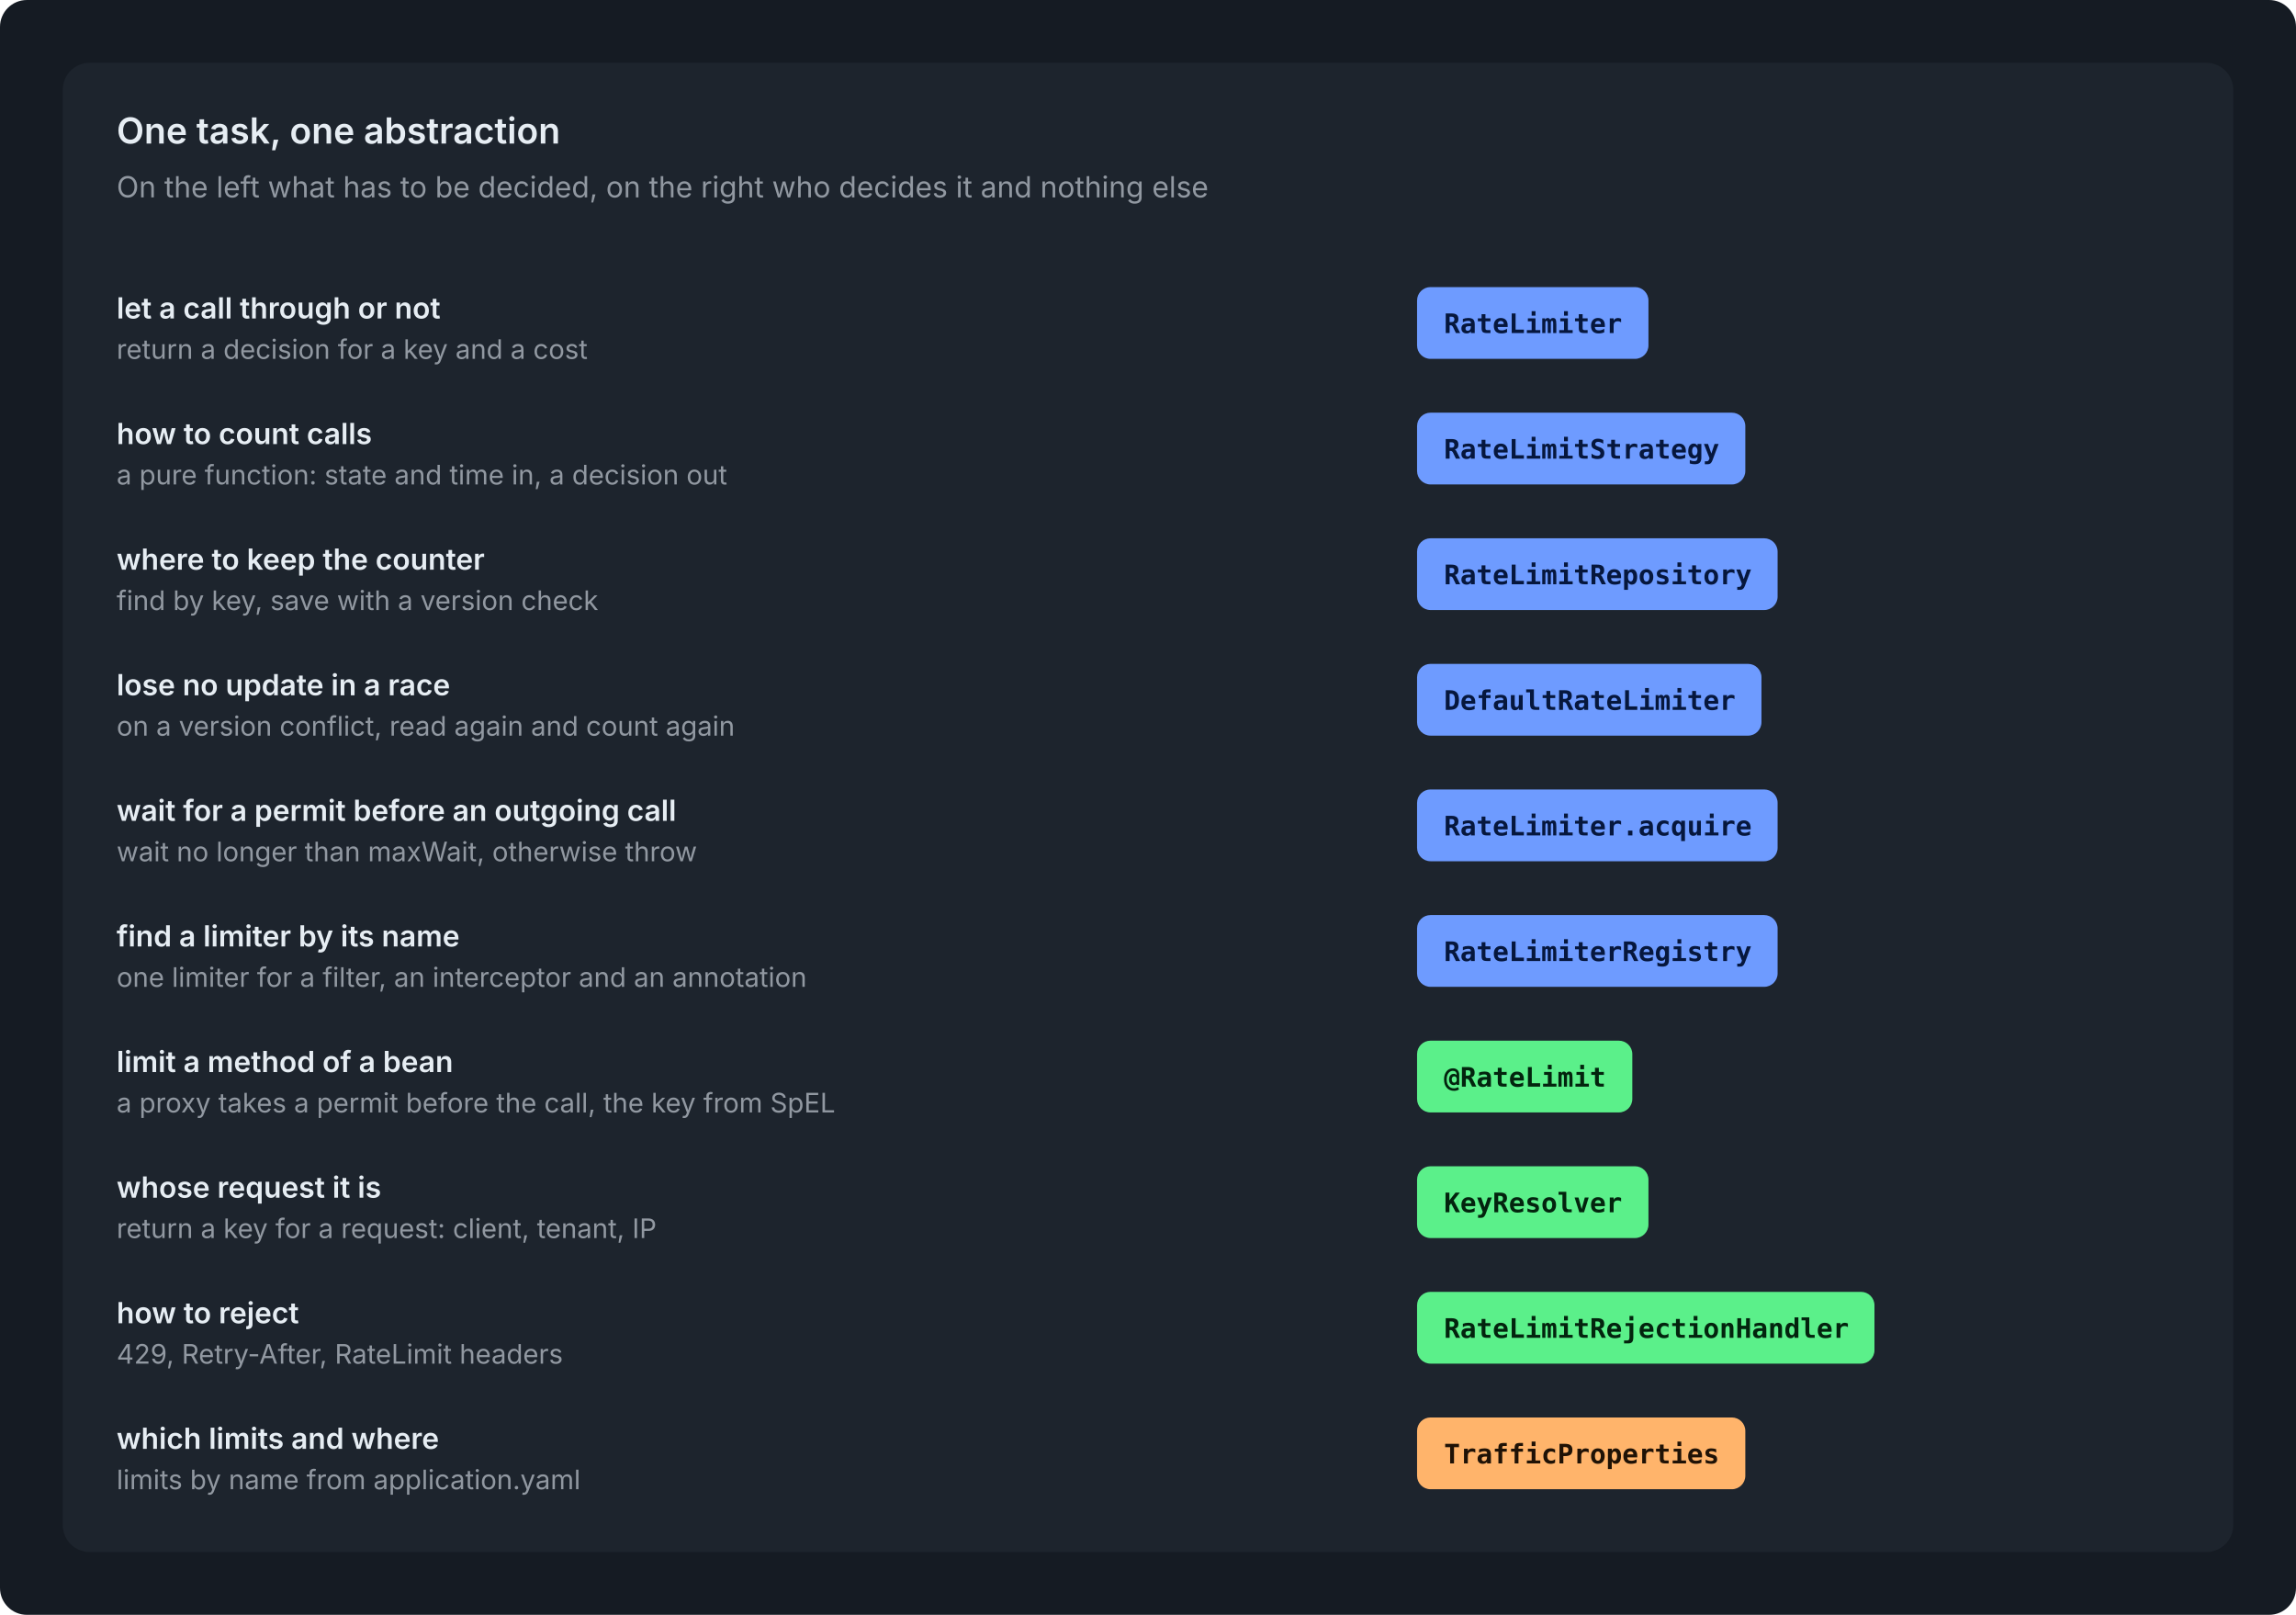
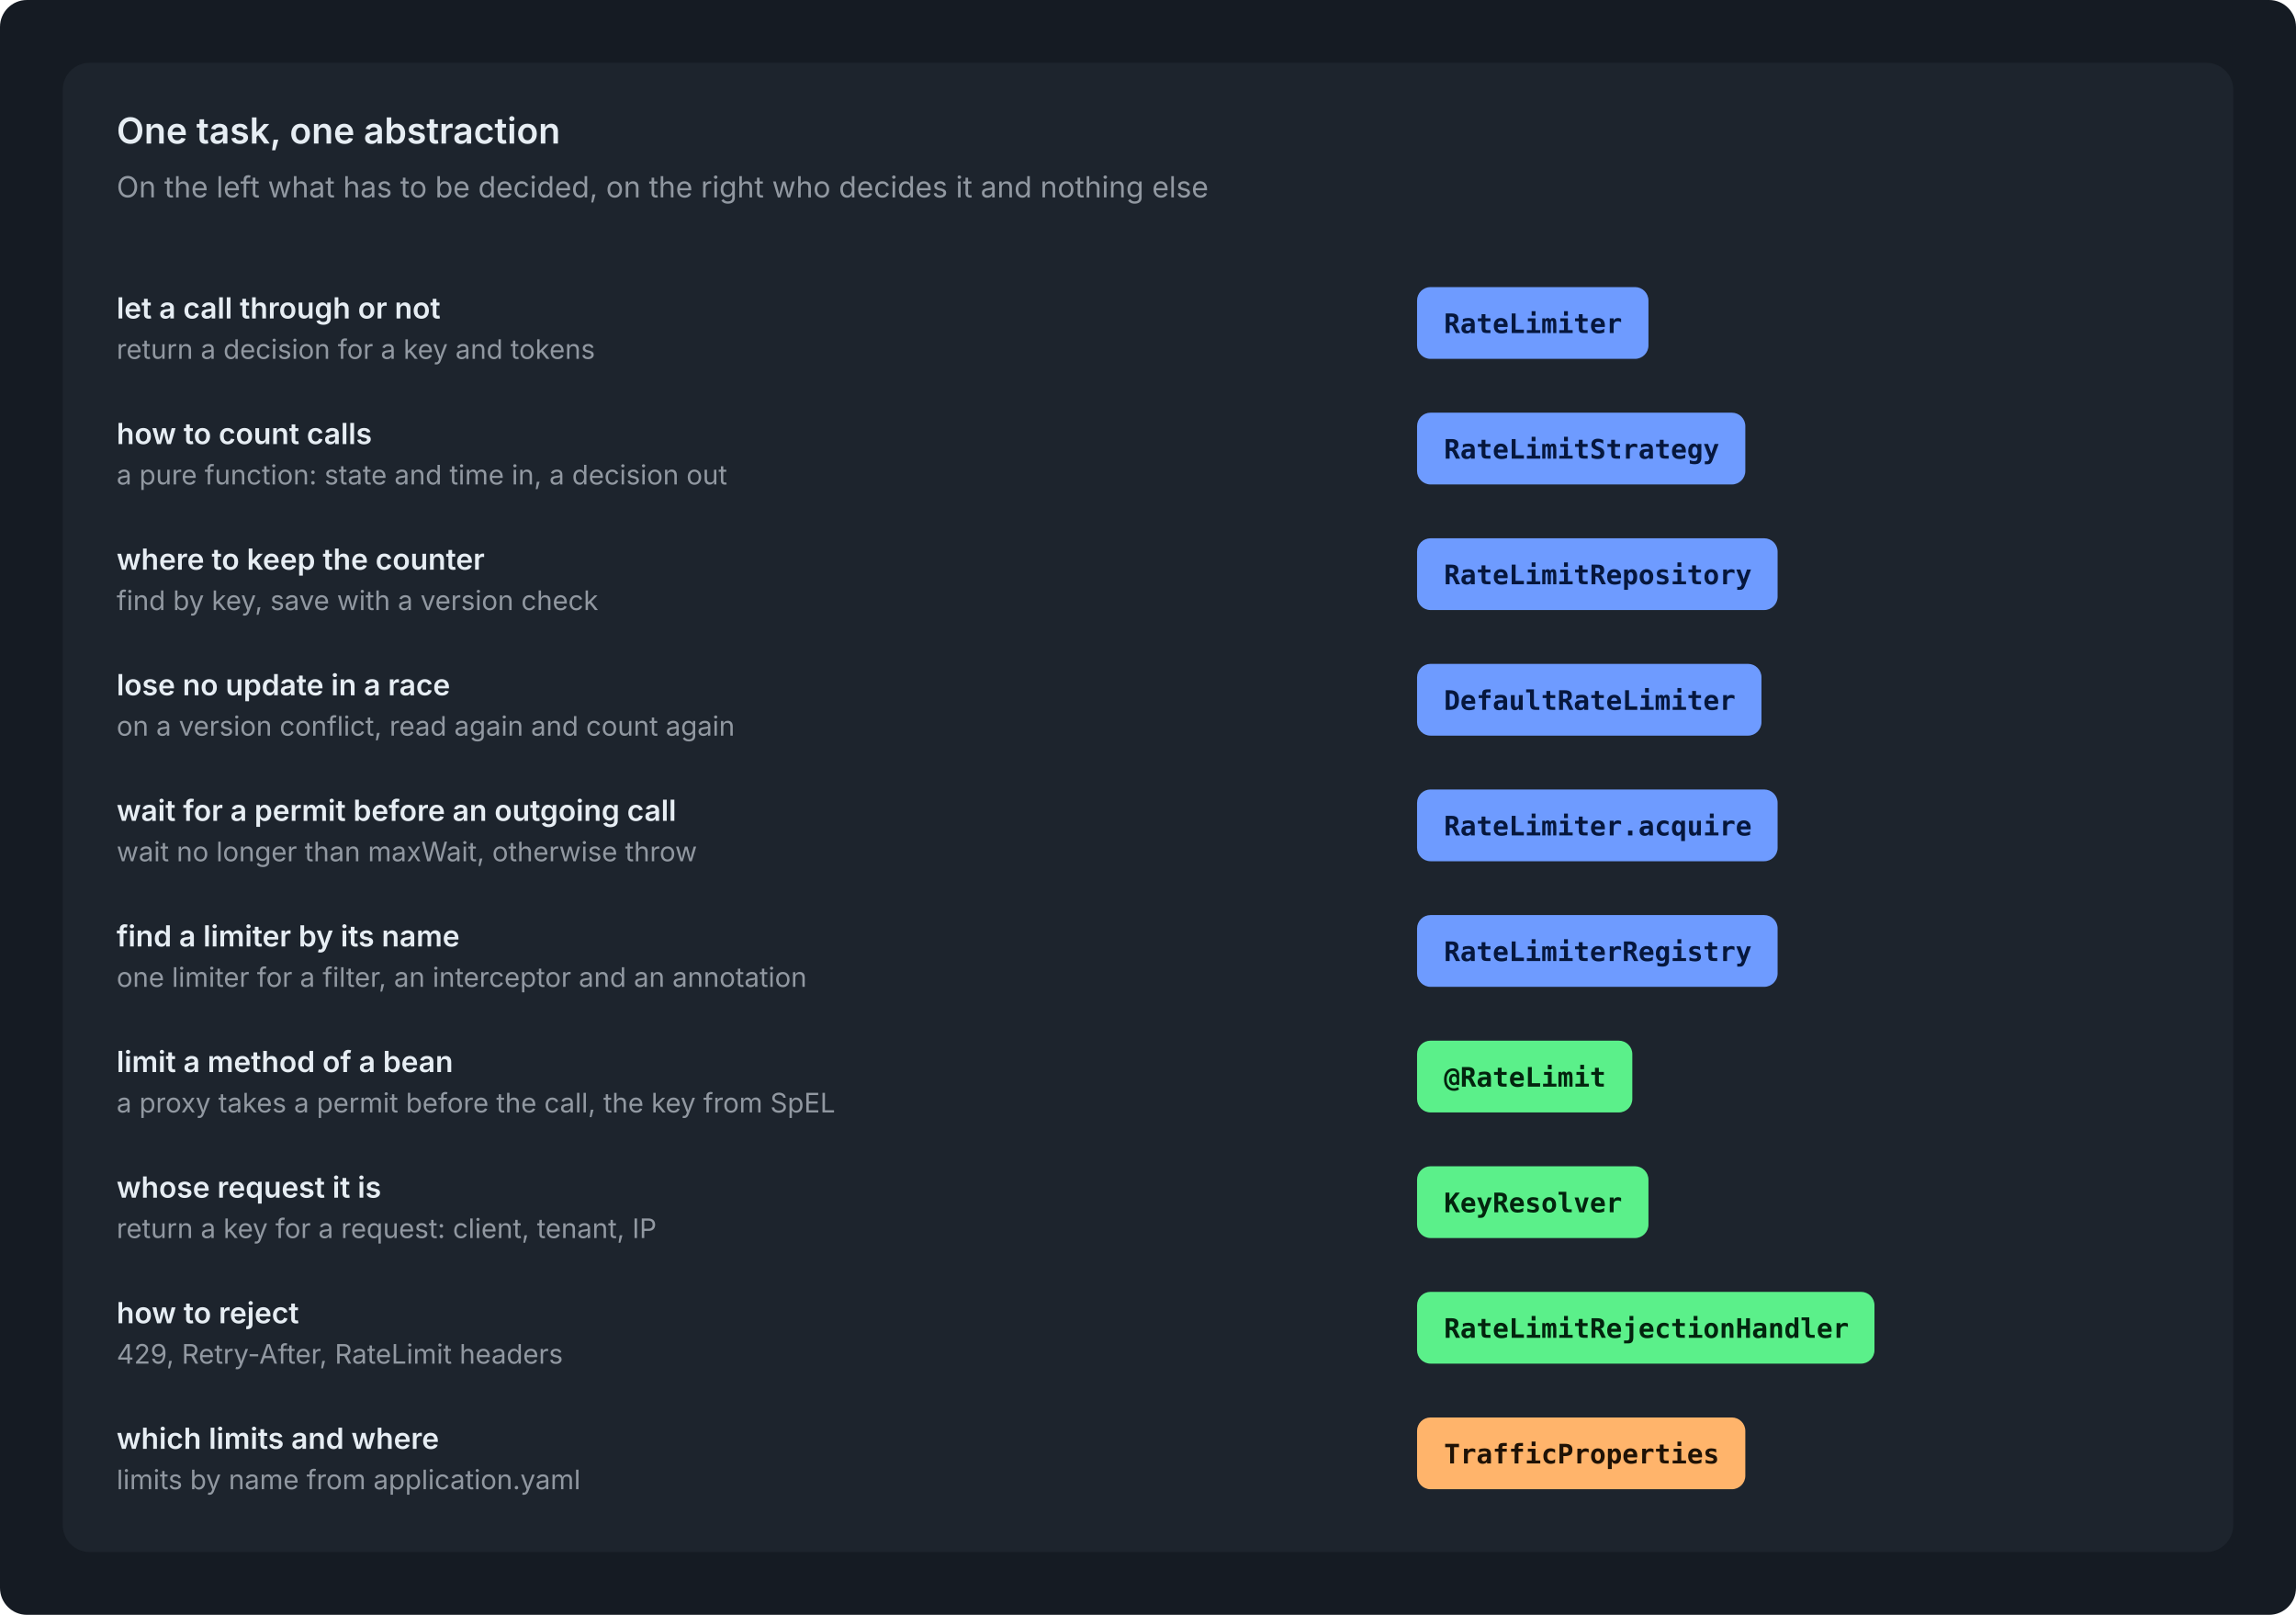
<svg xmlns="http://www.w3.org/2000/svg" viewBox="0 0 1024 720" width="1024" height="720" role="img">
  <rect width="1024" height="720" rx="12" fill="#151B23" />
  <g transform="translate(12,12)">
    <rect x="16" y="16" width="968" height="664" rx="12" fill="#1D242D" />
    <text x="40.0" y="52.0" font-family="-apple-system, BlinkMacSystemFont, 'Segoe UI', Inter, Helvetica, Arial, sans-serif" font-size="16" font-weight="600" fill="#E6EDF3" text-anchor="start">One task, one abstraction</text>
    <text x="40.0" y="76.0" font-family="-apple-system, BlinkMacSystemFont, 'Segoe UI', Inter, Helvetica, Arial, sans-serif" font-size="13" font-weight="400" fill="#9198A1" text-anchor="start">On the left what has to be decided, on the right who decides it and nothing else</text>
    <text x="40.0" y="130.0" font-family="-apple-system, BlinkMacSystemFont, 'Segoe UI', Inter, Helvetica, Arial, sans-serif" font-size="13" font-weight="600" fill="#E6EDF3" text-anchor="start">let a call through or not</text>
-     <text x="40.0" y="148.0" font-family="-apple-system, BlinkMacSystemFont, 'Segoe UI', Inter, Helvetica, Arial, sans-serif" font-size="12" font-weight="400" fill="#9198A1" text-anchor="start">return a decision for a key and a cost</text>
+     <text x="40.0" y="148.0" font-family="-apple-system, BlinkMacSystemFont, 'Segoe UI', Inter, Helvetica, Arial, sans-serif" font-size="12" font-weight="400" fill="#9198A1" text-anchor="start">return a decision for a key and tokens</text>
    <rect x="620.0" y="116.0" width="103.2" height="32.0" rx="6" fill="#6E9BFF" />
    <text x="632.0" y="136.5" font-family="ui-monospace, SFMono-Regular, 'SF Mono', Menlo, Consolas, monospace" font-size="12" font-weight="600" fill="#06173D" text-anchor="start">RateLimiter</text>
    <text x="40.0" y="186.0" font-family="-apple-system, BlinkMacSystemFont, 'Segoe UI', Inter, Helvetica, Arial, sans-serif" font-size="13" font-weight="600" fill="#E6EDF3" text-anchor="start">how to count calls</text>
    <text x="40.0" y="204.0" font-family="-apple-system, BlinkMacSystemFont, 'Segoe UI', Inter, Helvetica, Arial, sans-serif" font-size="12" font-weight="400" fill="#9198A1" text-anchor="start">a pure function: state and time in, a decision out</text>
    <rect x="620.0" y="172.0" width="146.4" height="32.0" rx="6" fill="#6E9BFF" />
    <text x="632.0" y="192.5" font-family="ui-monospace, SFMono-Regular, 'SF Mono', Menlo, Consolas, monospace" font-size="12" font-weight="600" fill="#06173D" text-anchor="start">RateLimitStrategy</text>
    <text x="40.0" y="242.0" font-family="-apple-system, BlinkMacSystemFont, 'Segoe UI', Inter, Helvetica, Arial, sans-serif" font-size="13" font-weight="600" fill="#E6EDF3" text-anchor="start">where to keep the counter</text>
    <text x="40.0" y="260.0" font-family="-apple-system, BlinkMacSystemFont, 'Segoe UI', Inter, Helvetica, Arial, sans-serif" font-size="12" font-weight="400" fill="#9198A1" text-anchor="start">find by key, save with a version check</text>
    <rect x="620.0" y="228.0" width="160.8" height="32.0" rx="6" fill="#6E9BFF" />
    <text x="632.0" y="248.5" font-family="ui-monospace, SFMono-Regular, 'SF Mono', Menlo, Consolas, monospace" font-size="12" font-weight="600" fill="#06173D" text-anchor="start">RateLimitRepository</text>
    <text x="40.0" y="298.0" font-family="-apple-system, BlinkMacSystemFont, 'Segoe UI', Inter, Helvetica, Arial, sans-serif" font-size="13" font-weight="600" fill="#E6EDF3" text-anchor="start">lose no update in a race</text>
    <text x="40.0" y="316.0" font-family="-apple-system, BlinkMacSystemFont, 'Segoe UI', Inter, Helvetica, Arial, sans-serif" font-size="12" font-weight="400" fill="#9198A1" text-anchor="start">on a version conflict, read again and count again</text>
    <rect x="620.0" y="284.0" width="153.6" height="32.0" rx="6" fill="#6E9BFF" />
    <text x="632.0" y="304.5" font-family="ui-monospace, SFMono-Regular, 'SF Mono', Menlo, Consolas, monospace" font-size="12" font-weight="600" fill="#06173D" text-anchor="start">DefaultRateLimiter</text>
    <text x="40.0" y="354.0" font-family="-apple-system, BlinkMacSystemFont, 'Segoe UI', Inter, Helvetica, Arial, sans-serif" font-size="13" font-weight="600" fill="#E6EDF3" text-anchor="start">wait for a permit before an outgoing call</text>
    <text x="40.0" y="372.0" font-family="-apple-system, BlinkMacSystemFont, 'Segoe UI', Inter, Helvetica, Arial, sans-serif" font-size="12" font-weight="400" fill="#9198A1" text-anchor="start">wait no longer than maxWait, otherwise throw</text>
    <rect x="620.0" y="340.0" width="160.8" height="32.0" rx="6" fill="#6E9BFF" />
    <text x="632.0" y="360.5" font-family="ui-monospace, SFMono-Regular, 'SF Mono', Menlo, Consolas, monospace" font-size="12" font-weight="600" fill="#06173D" text-anchor="start">RateLimiter.acquire</text>
    <text x="40.0" y="410.0" font-family="-apple-system, BlinkMacSystemFont, 'Segoe UI', Inter, Helvetica, Arial, sans-serif" font-size="13" font-weight="600" fill="#E6EDF3" text-anchor="start">find a limiter by its name</text>
    <text x="40.0" y="428.0" font-family="-apple-system, BlinkMacSystemFont, 'Segoe UI', Inter, Helvetica, Arial, sans-serif" font-size="12" font-weight="400" fill="#9198A1" text-anchor="start">one limiter for a filter, an interceptor and an annotation</text>
    <rect x="620.0" y="396.0" width="160.8" height="32.0" rx="6" fill="#6E9BFF" />
    <text x="632.0" y="416.5" font-family="ui-monospace, SFMono-Regular, 'SF Mono', Menlo, Consolas, monospace" font-size="12" font-weight="600" fill="#06173D" text-anchor="start">RateLimiterRegistry</text>
    <text x="40.0" y="466.0" font-family="-apple-system, BlinkMacSystemFont, 'Segoe UI', Inter, Helvetica, Arial, sans-serif" font-size="13" font-weight="600" fill="#E6EDF3" text-anchor="start">limit a method of a bean</text>
    <text x="40.0" y="484.0" font-family="-apple-system, BlinkMacSystemFont, 'Segoe UI', Inter, Helvetica, Arial, sans-serif" font-size="12" font-weight="400" fill="#9198A1" text-anchor="start">a proxy takes a permit before the call, the key from SpEL</text>
    <rect x="620.0" y="452.0" width="96.0" height="32.0" rx="6" fill="#5BF08A" />
    <text x="632.0" y="472.5" font-family="ui-monospace, SFMono-Regular, 'SF Mono', Menlo, Consolas, monospace" font-size="12" font-weight="600" fill="#03240E" text-anchor="start">@RateLimit</text>
    <text x="40.0" y="522.0" font-family="-apple-system, BlinkMacSystemFont, 'Segoe UI', Inter, Helvetica, Arial, sans-serif" font-size="13" font-weight="600" fill="#E6EDF3" text-anchor="start">whose request it is</text>
    <text x="40.0" y="540.0" font-family="-apple-system, BlinkMacSystemFont, 'Segoe UI', Inter, Helvetica, Arial, sans-serif" font-size="12" font-weight="400" fill="#9198A1" text-anchor="start">return a key for a request: client, tenant, IP</text>
    <rect x="620.0" y="508.0" width="103.2" height="32.0" rx="6" fill="#5BF08A" />
    <text x="632.0" y="528.5" font-family="ui-monospace, SFMono-Regular, 'SF Mono', Menlo, Consolas, monospace" font-size="12" font-weight="600" fill="#03240E" text-anchor="start">KeyResolver</text>
    <text x="40.0" y="578.0" font-family="-apple-system, BlinkMacSystemFont, 'Segoe UI', Inter, Helvetica, Arial, sans-serif" font-size="13" font-weight="600" fill="#E6EDF3" text-anchor="start">how to reject</text>
    <text x="40.0" y="596.0" font-family="-apple-system, BlinkMacSystemFont, 'Segoe UI', Inter, Helvetica, Arial, sans-serif" font-size="12" font-weight="400" fill="#9198A1" text-anchor="start">429, Retry-After, RateLimit headers</text>
    <rect x="620.0" y="564.0" width="204.0" height="32.0" rx="6" fill="#5BF08A" />
    <text x="632.0" y="584.5" font-family="ui-monospace, SFMono-Regular, 'SF Mono', Menlo, Consolas, monospace" font-size="12" font-weight="600" fill="#03240E" text-anchor="start">RateLimitRejectionHandler</text>
    <text x="40.0" y="634.0" font-family="-apple-system, BlinkMacSystemFont, 'Segoe UI', Inter, Helvetica, Arial, sans-serif" font-size="13" font-weight="600" fill="#E6EDF3" text-anchor="start">which limits and where</text>
    <text x="40.0" y="652.0" font-family="-apple-system, BlinkMacSystemFont, 'Segoe UI', Inter, Helvetica, Arial, sans-serif" font-size="12" font-weight="400" fill="#9198A1" text-anchor="start">limits by name from application.yaml</text>
    <rect x="620.0" y="620.0" width="146.4" height="32.0" rx="6" fill="#FFB46B" />
    <text x="632.0" y="640.5" font-family="ui-monospace, SFMono-Regular, 'SF Mono', Menlo, Consolas, monospace" font-size="12" font-weight="600" fill="#1F1206" text-anchor="start">TrafficProperties</text>
  </g>
</svg>
